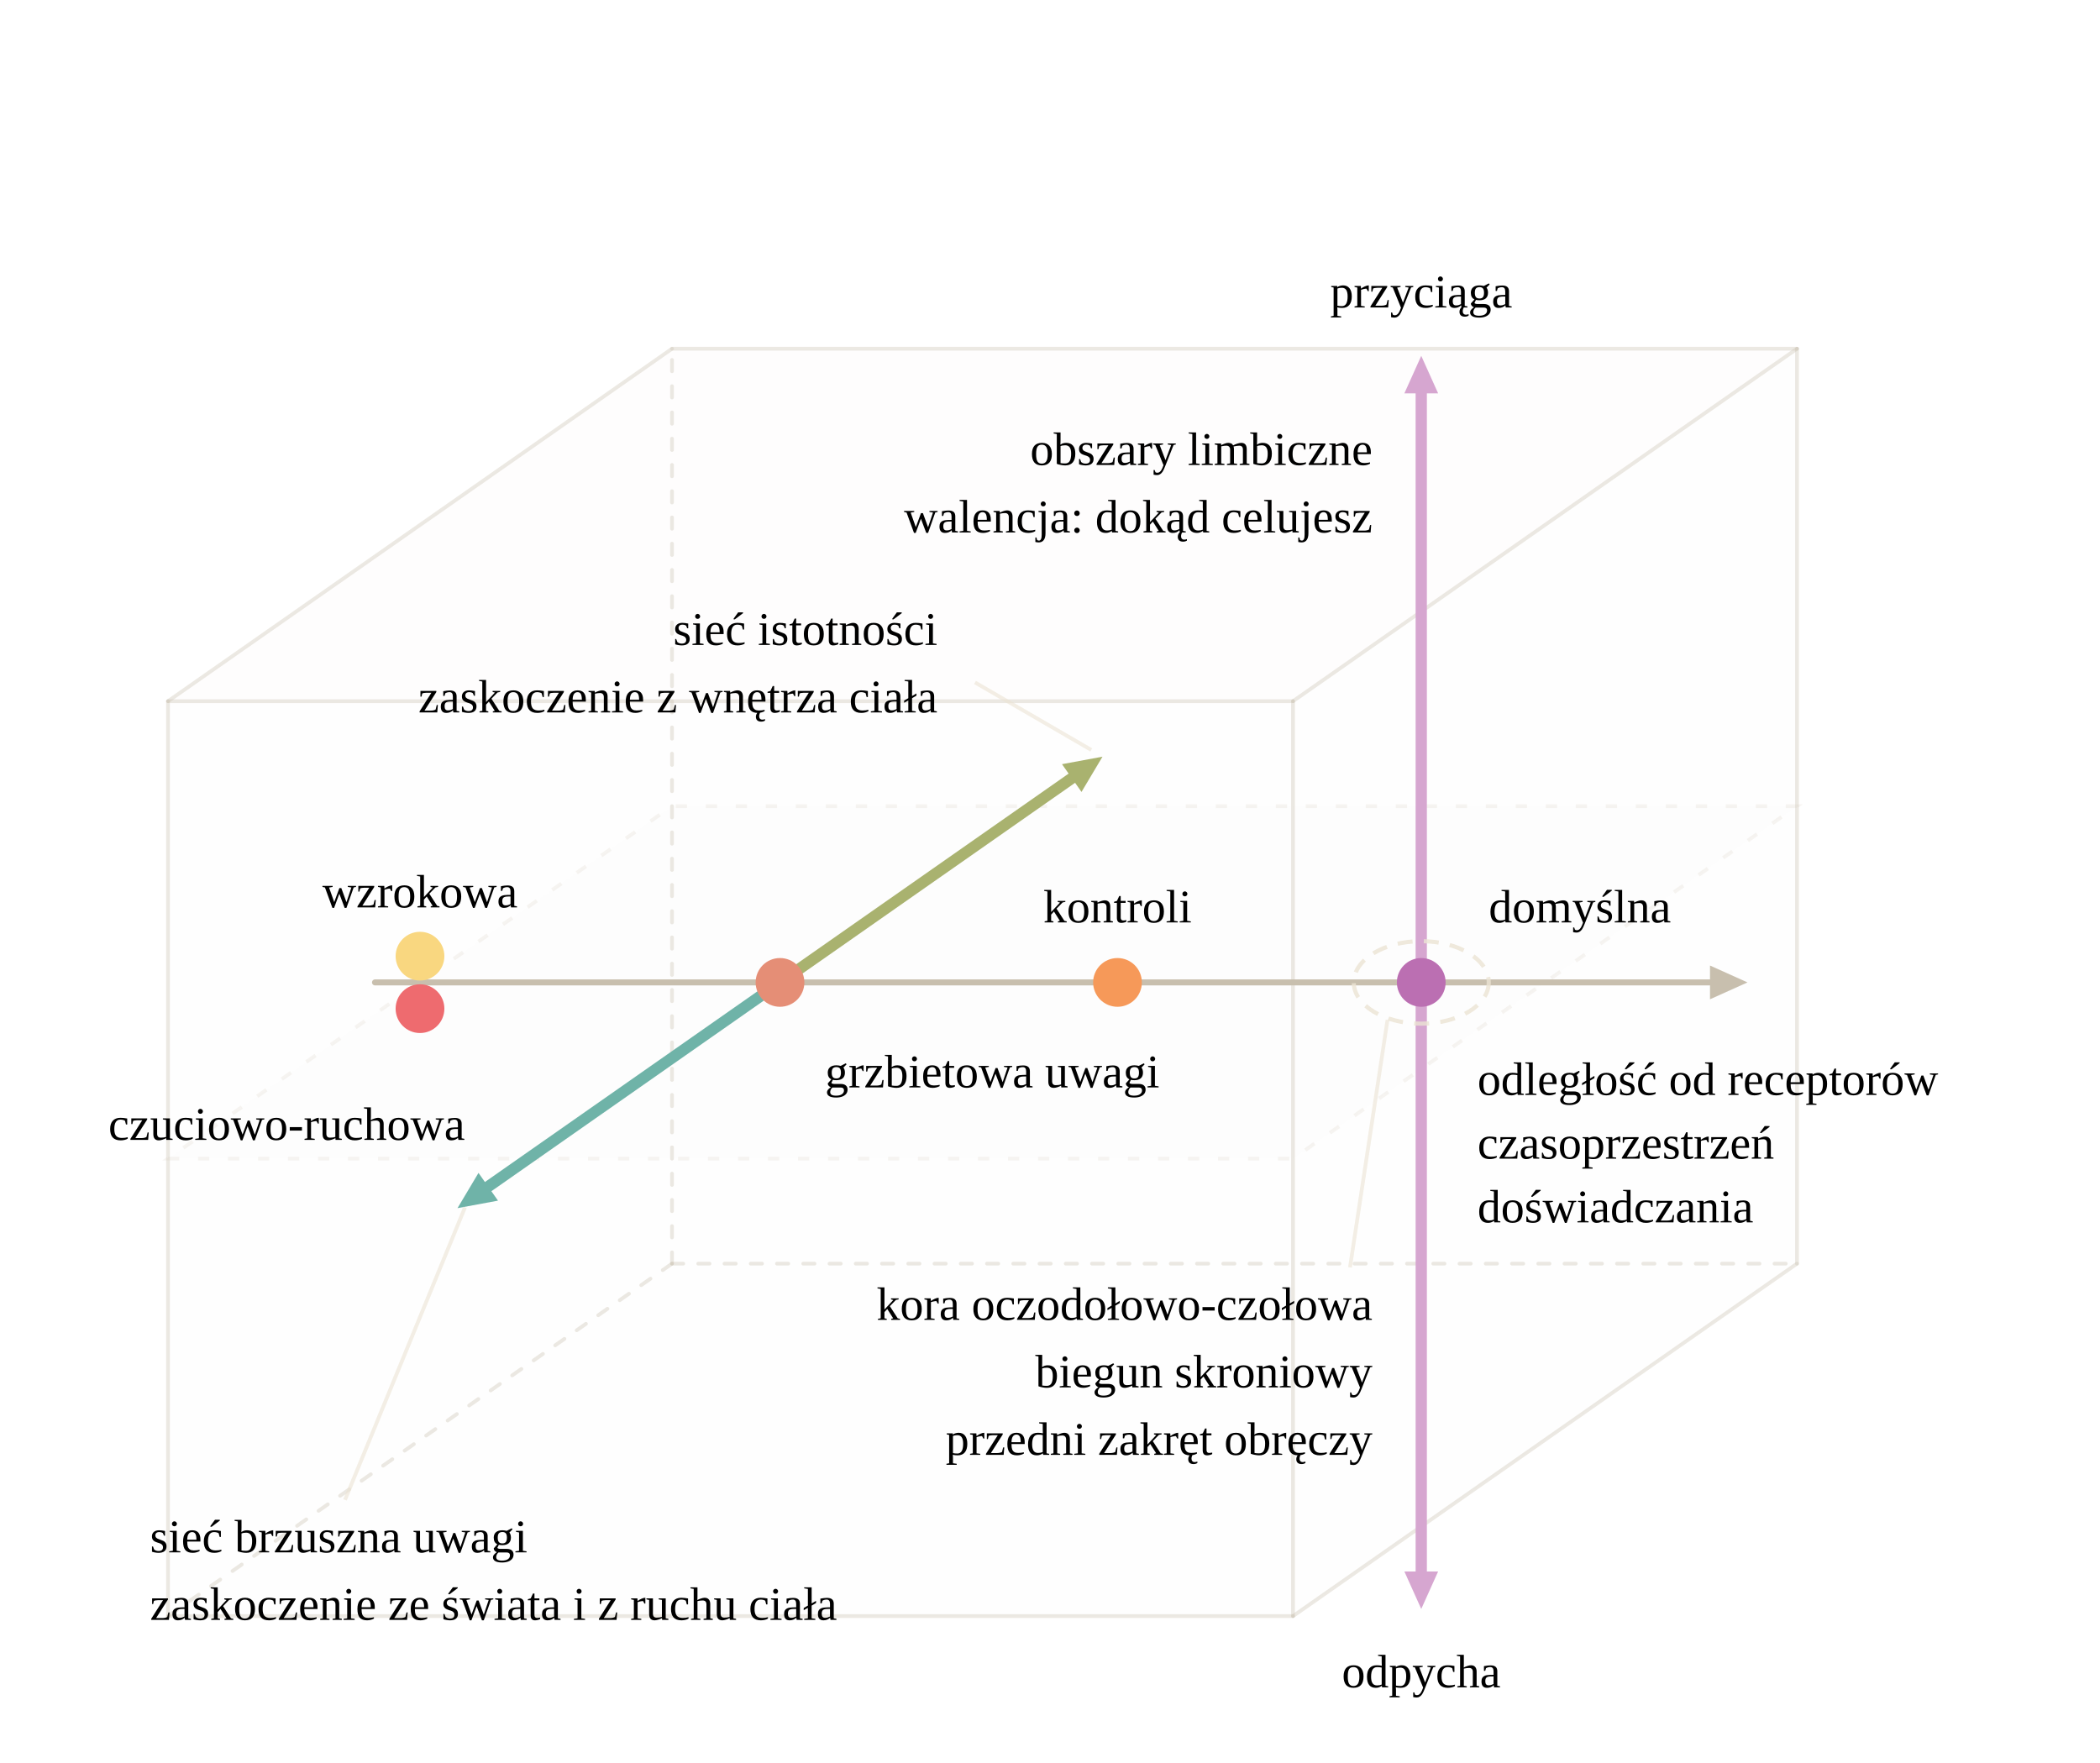
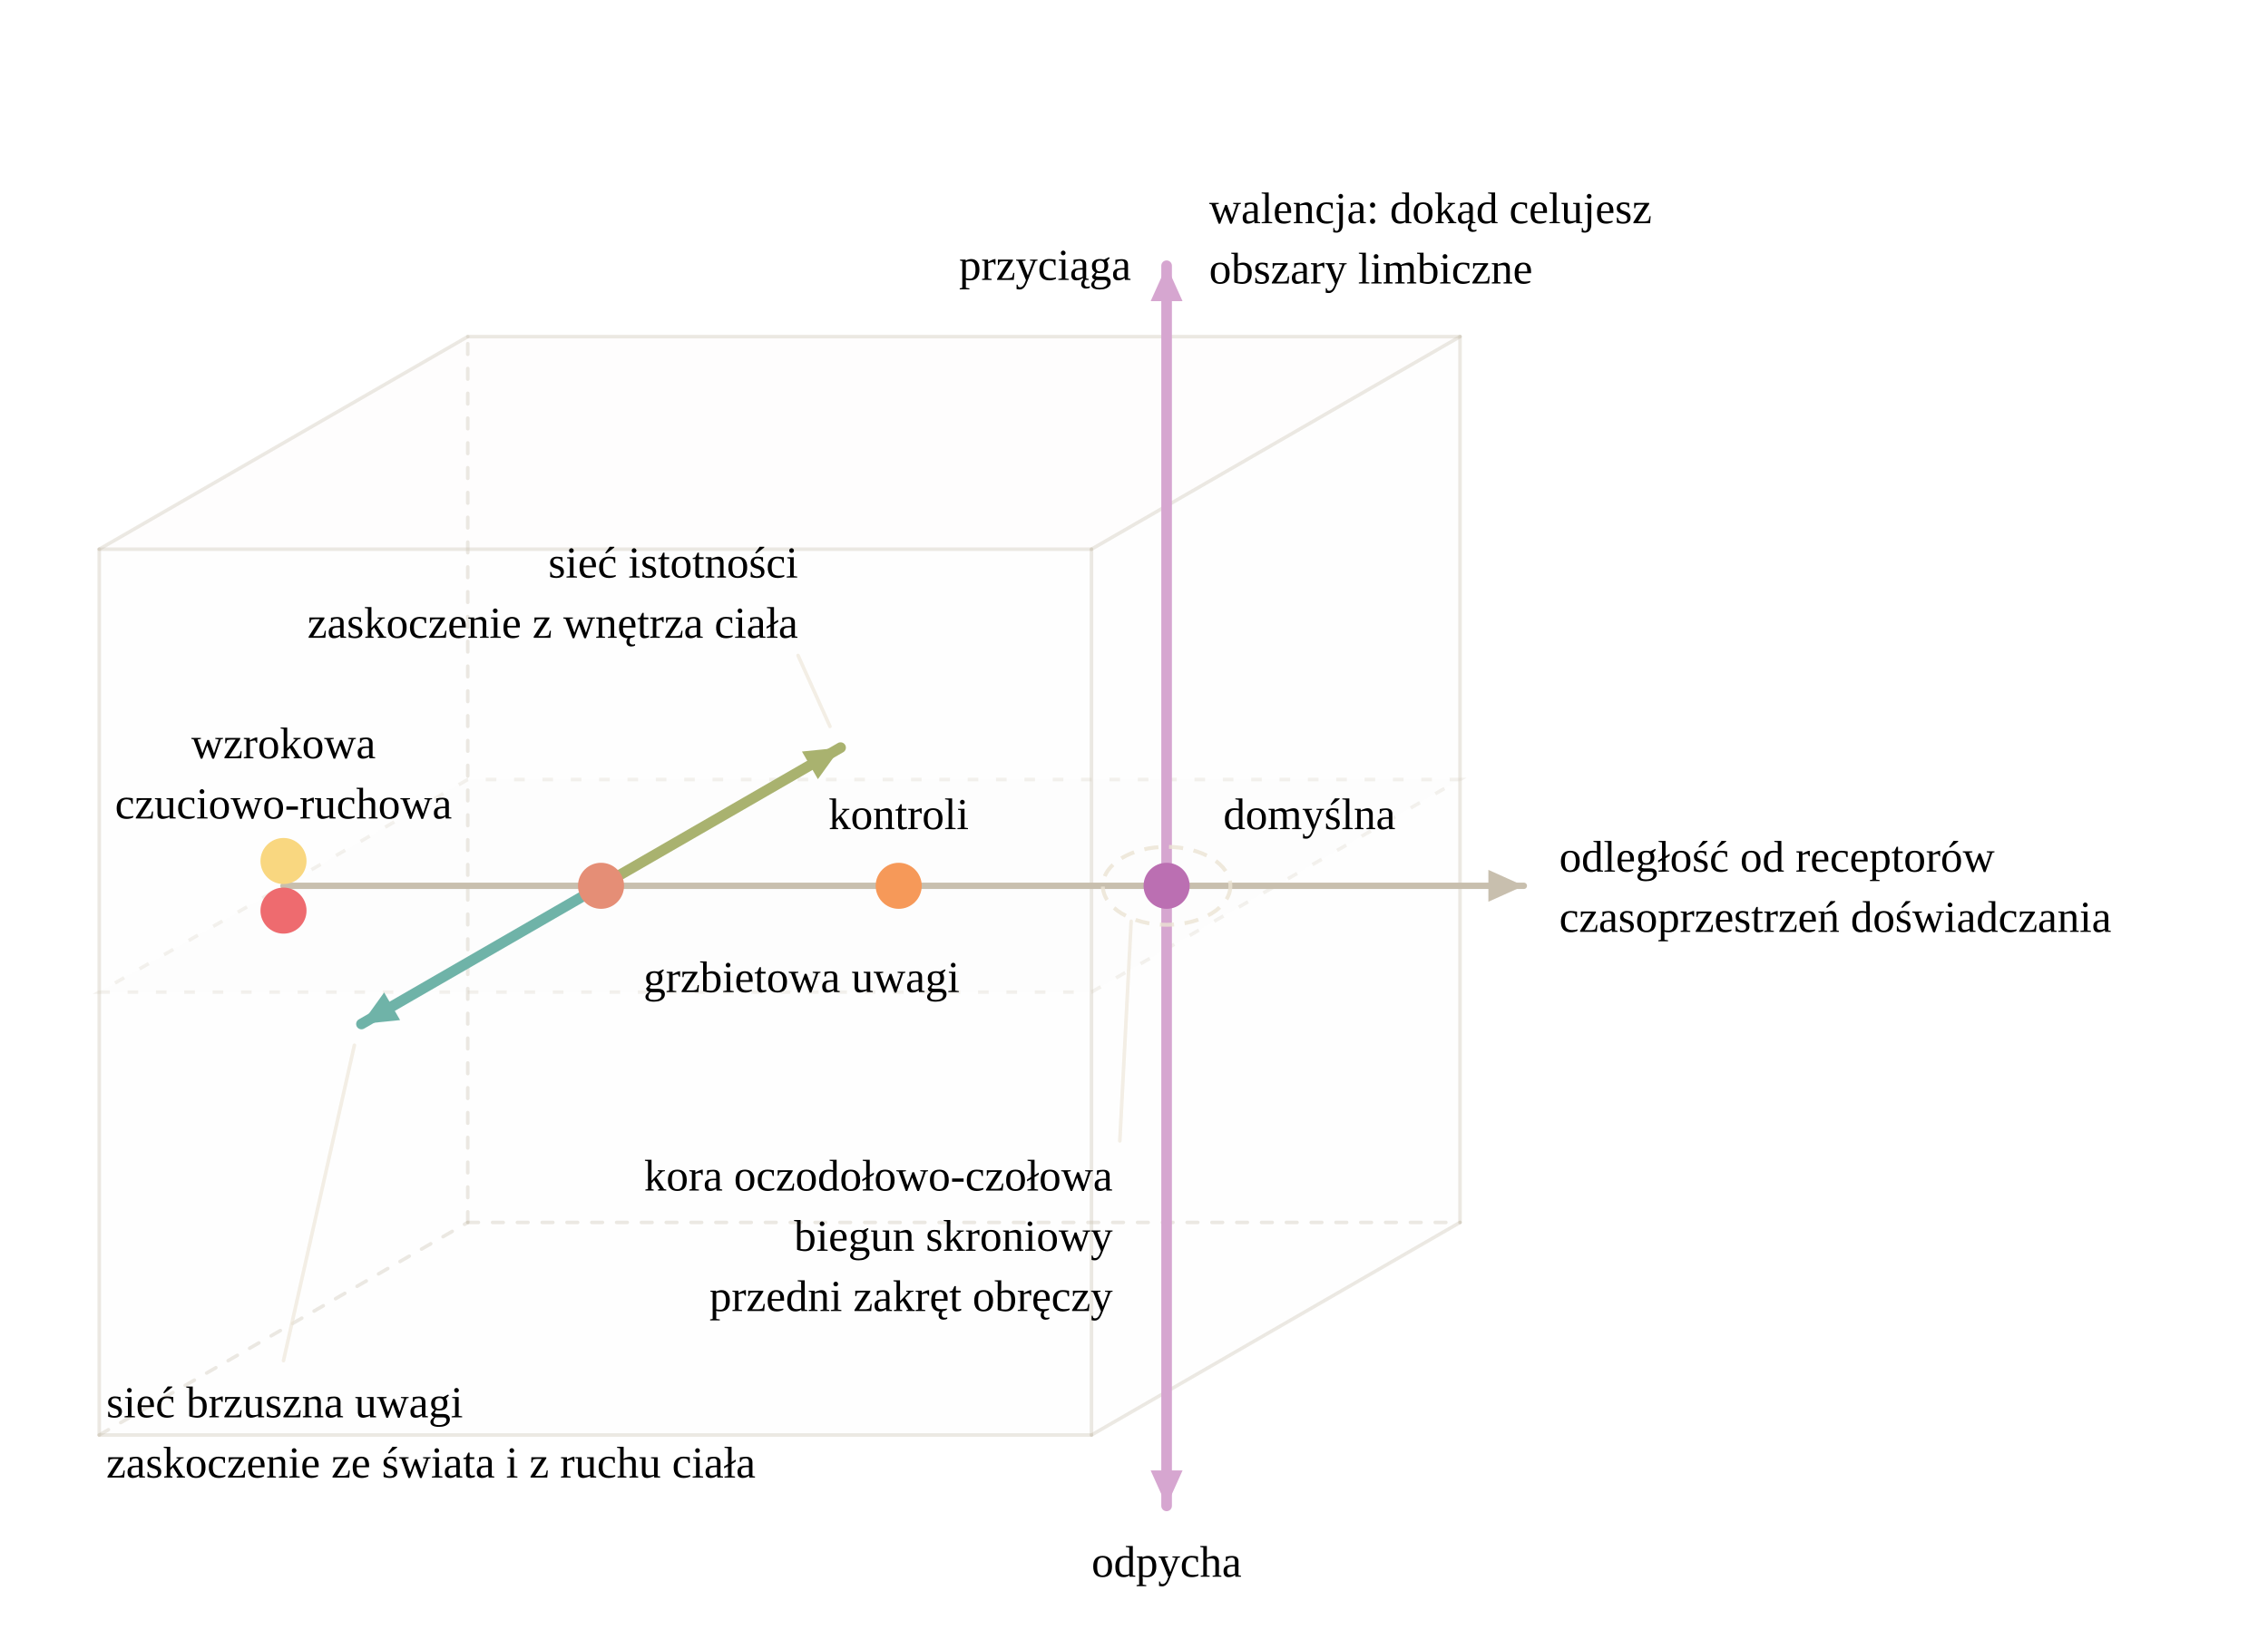
- <svg xmlns="http://www.w3.org/2000/svg" viewBox="0 0 560 470" width="100%" role="img" aria-label="Kostka trzech prostopadłych osi: czasoprzestrzennej, walencji i skutków zaskoczenia" style="display:block">
-   <polygon points="44.8,431.0 344.8,431.0 344.8,187.0 44.8,187.0" fill="rgba(226,221,212,0.025)" />
-   <polygon points="44.8,187.0 344.8,187.0 479.2,93.0 179.2,93.0" fill="rgba(226,221,212,0.04)" />
-   <polygon points="344.8,431.0 479.2,337.0 479.2,93.0 344.8,187.0" fill="rgba(226,221,212,0.03)" />
-   <polygon points="44.8,309.0 344.8,309.0 479.2,215.0 179.2,215.0" fill="rgba(226,221,212,0.03)" stroke="rgba(200,191,174,0.16)" stroke-width="1" stroke-dasharray="3 5" />
-   <line x1="44.8" y1="431.0" x2="179.2" y2="337.0" stroke="rgba(200,191,174,0.34)" stroke-width="1" stroke-linecap="round" stroke-dasharray="3 4" />
-   <line x1="44.8" y1="431.0" x2="44.8" y2="187.0" stroke="rgba(200,191,174,0.34)" stroke-width="1" stroke-linecap="round" />
-   <line x1="44.8" y1="431.0" x2="344.8" y2="431.0" stroke="rgba(200,191,174,0.34)" stroke-width="1" stroke-linecap="round" />
-   <line x1="179.2" y1="337.0" x2="179.2" y2="93.0" stroke="rgba(200,191,174,0.34)" stroke-width="1" stroke-linecap="round" stroke-dasharray="3 4" />
-   <line x1="179.2" y1="337.0" x2="479.2" y2="337.0" stroke="rgba(200,191,174,0.34)" stroke-width="1" stroke-linecap="round" stroke-dasharray="3 4" />
-   <line x1="44.8" y1="187.0" x2="179.2" y2="93.0" stroke="rgba(200,191,174,0.34)" stroke-width="1" stroke-linecap="round" />
-   <line x1="44.8" y1="187.0" x2="344.8" y2="187.0" stroke="rgba(200,191,174,0.34)" stroke-width="1" stroke-linecap="round" />
-   <line x1="179.2" y1="93.0" x2="479.2" y2="93.0" stroke="rgba(200,191,174,0.34)" stroke-width="1" stroke-linecap="round" />
-   <line x1="344.8" y1="431.0" x2="479.2" y2="337.0" stroke="rgba(200,191,174,0.34)" stroke-width="1" stroke-linecap="round" />
-   <line x1="344.8" y1="431.0" x2="344.8" y2="187.0" stroke="rgba(200,191,174,0.34)" stroke-width="1" stroke-linecap="round" />
-   <line x1="479.2" y1="337.0" x2="479.2" y2="93.0" stroke="rgba(200,191,174,0.34)" stroke-width="1" stroke-linecap="round" />
-   <line x1="344.8" y1="187.0" x2="479.2" y2="93.0" stroke="rgba(200,191,174,0.34)" stroke-width="1" stroke-linecap="round" />
-   <line x1="100.0" y1="262.0" x2="457.0" y2="262.0" stroke="#c8bfae" stroke-width="1.6" stroke-linecap="round" />
-   <path d="M 466.0 262.0 L 456.0 266.5 L 456.0 257.5 Z" fill="#c8bfae" />
-   <line x1="127.4" y1="318.4" x2="208.0" y2="262.0" stroke="#6fb3a8" stroke-width="3" stroke-linecap="round" />
-   <line x1="208.0" y1="262.0" x2="288.6" y2="205.6" stroke="#a9b26f" stroke-width="3" stroke-linecap="round" />
-   <path d="M 294.0 201.8 L 288.4 211.2 L 283.2 203.8 Z" fill="#a9b26f" />
-   <path d="M 122.0 322.2 L 127.6 312.8 L 132.8 320.2 Z" fill="#6fb3a8" />
-   <line x1="379.0" y1="103.4" x2="379.0" y2="420.6" stroke="#d6a6d0" stroke-width="3" stroke-linecap="round" />
-   <path d="M 379.0 94.9 L 383.5 104.9 L 374.5 104.9 Z" fill="#d6a6d0" />
-   <path d="M 379.0 429.1 L 374.5 419.1 L 383.5 419.1 Z" fill="#d6a6d0" />
-   <ellipse cx="379.0" cy="262.0" rx="18" ry="11" fill="none" stroke="#ebe3d3" stroke-width="1.1" stroke-dasharray="4 3" opacity=".8" />
-   <circle cx="112.0" cy="269.0" r="6.5" fill="#ee6b6f" />
-   <circle cx="112.0" cy="255.0" r="6.5" fill="#f9d780" />
-   <circle cx="208.0" cy="262.0" r="6.5" fill="#e58e76" />
-   <circle cx="298.0" cy="262.0" r="6.5" fill="#f69959" />
-   <circle cx="379.0" cy="262.0" r="6.5" fill="#bb6fb2" />
-   <text class="et" x="112" y="242" font-size="12.5" text-anchor="middle">wzrokowa</text>
-   <text class="et" x="124" y="304" font-size="12.5" text-anchor="end">czuciowo-ruchowa</text>
-   <text class="et" x="220" y="290" font-size="12.5" text-anchor="start">grzbietowa uwagi</text>
-   <text class="et" x="298" y="246" font-size="12.5" text-anchor="middle">kontroli</text>
-   <text class="et" x="397" y="246" font-size="12.5" text-anchor="start">domyślna</text>
-   <text class="et" x="394" y="292" font-size="12.5" text-anchor="start">odległość od receptorów</text>
-   <text class="et" x="394" y="309" font-size="12.5" text-anchor="start">czasoprzestrzeń</text>
-   <text class="et" x="394" y="326" font-size="12.5" text-anchor="start">doświadczania</text>
-   <line x1="291" y1="200" x2="260" y2="182" stroke="#ebe3d3" stroke-width="1" opacity=".6" />
-   <text class="et" x="250" y="172" font-size="12.5" text-anchor="end">sieć istotności</text>
-   <text class="et" x="250" y="190" font-size="12.5" text-anchor="end">zaskoczenie z wnętrza ciała</text>
-   <line x1="124" y1="322" x2="92" y2="400" stroke="#ebe3d3" stroke-width="1" opacity=".6" />
-   <text class="et" x="40" y="414" font-size="12.5" text-anchor="start">sieć brzuszna uwagi</text>
-   <text class="et" x="40" y="432" font-size="12.5" text-anchor="start">zaskoczenie ze świata i z ruchu ciała</text>
-   <text class="et" x="379" y="82" font-size="12.5" text-anchor="middle">przyciąga</text>
-   <text class="et" x="379" y="450" font-size="12.5" text-anchor="middle">odpycha</text>
-   <text class="et" x="366" y="124" font-size="12.5" text-anchor="end">obszary limbiczne</text>
-   <text class="et" x="366" y="142" font-size="12.5" text-anchor="end">walencja: dokąd celujesz</text>
-   <line x1="370" y1="272" x2="360" y2="338" stroke="#ebe3d3" stroke-width="1" opacity=".6" />
-   <text class="et" x="366" y="352" font-size="12.5" text-anchor="end">kora oczodołowo-czołowa</text>
-   <text class="et" x="366" y="370" font-size="12.5" text-anchor="end">biegun skroniowy</text>
-   <text class="et" x="366" y="388" font-size="12.5" text-anchor="end">przedni zakręt obręczy</text>
+ <svg xmlns="http://www.w3.org/2000/svg" viewBox="0 0 640 460" width="100%" role="img" aria-label="Kostka trzech prostopadłych osi: czasoprzestrzennej, walencji i skutków zaskoczenia" style="display:block">
+   <polygon points="28,405 308,405 308,155 28,155" fill="rgba(226,221,212,0.025)" />
+   <polygon points="28,155 308,155 412,95 132,95" fill="rgba(226,221,212,0.04)" />
+   <polygon points="308,405 412,345 412,95 308,155" fill="rgba(226,221,212,0.03)" />
+   <polygon points="28,280 308,280 412,220 132,220" fill="rgba(226,221,212,0.035)" stroke="rgba(200,191,174,0.2)" stroke-width="1" stroke-dasharray="3 5" />
+   <line x1="28" y1="405" x2="132" y2="345" stroke="rgba(200,191,174,0.34)" stroke-width="1" stroke-linecap="round" stroke-dasharray="3 4" />
+   <line x1="28" y1="405" x2="28" y2="155" stroke="rgba(200,191,174,0.34)" stroke-width="1" stroke-linecap="round" />
+   <line x1="28" y1="405" x2="308" y2="405" stroke="rgba(200,191,174,0.34)" stroke-width="1" stroke-linecap="round" />
+   <line x1="132" y1="345" x2="132" y2="95" stroke="rgba(200,191,174,0.34)" stroke-width="1" stroke-linecap="round" stroke-dasharray="3 4" />
+   <line x1="132" y1="345" x2="412" y2="345" stroke="rgba(200,191,174,0.34)" stroke-width="1" stroke-linecap="round" stroke-dasharray="3 4" />
+   <line x1="28" y1="155" x2="132" y2="95" stroke="rgba(200,191,174,0.34)" stroke-width="1" stroke-linecap="round" />
+   <line x1="28" y1="155" x2="308" y2="155" stroke="rgba(200,191,174,0.34)" stroke-width="1" stroke-linecap="round" />
+   <line x1="132" y1="95" x2="412" y2="95" stroke="rgba(200,191,174,0.34)" stroke-width="1" stroke-linecap="round" />
+   <line x1="308" y1="405" x2="412" y2="345" stroke="rgba(200,191,174,0.34)" stroke-width="1" stroke-linecap="round" />
+   <line x1="308" y1="405" x2="308" y2="155" stroke="rgba(200,191,174,0.34)" stroke-width="1" stroke-linecap="round" />
+   <line x1="412" y1="345" x2="412" y2="95" stroke="rgba(200,191,174,0.34)" stroke-width="1" stroke-linecap="round" />
+   <line x1="308" y1="155" x2="412" y2="95" stroke="rgba(200,191,174,0.34)" stroke-width="1" stroke-linecap="round" />
+   <line x1="80" y1="250" x2="430.0" y2="250" stroke="#c8bfae" stroke-width="1.8" stroke-linecap="round" />
+   <path d="M 430.0 250 L 420.0 254.5 L 420.0 245.5 Z" fill="#c8bfae" />
+   <line x1="102.0" y1="289.0" x2="169.6" y2="250" stroke="#6fb3a8" stroke-width="3" stroke-linecap="round" />
+   <line x1="169.6" y1="250" x2="237.2" y2="211.0" stroke="#a9b26f" stroke-width="3" stroke-linecap="round" />
+   <path d="M 237.2 211.0 L 230.8 219.9 L 226.3 212.1 Z" fill="#a9b26f" />
+   <path d="M 102.0 289.0 L 108.4 280.1 L 112.9 287.9 Z" fill="#6fb3a8" />
+   <line x1="329.2" y1="75.0" x2="329.2" y2="425.0" stroke="#d6a6d0" stroke-width="3" stroke-linecap="round" />
+   <path d="M 329.2 75.0 L 333.7 85.0 L 324.7 85.0 Z" fill="#d6a6d0" />
+   <path d="M 329.2 425.0 L 324.7 415.0 L 333.7 415.0 Z" fill="#d6a6d0" />
+   <ellipse cx="329.2" cy="250" rx="18" ry="11" fill="none" stroke="#ebe3d3" stroke-width="1.1" stroke-dasharray="4 3" opacity=".8" />
+   <circle cx="80" cy="243" r="6.5" fill="#f9d780" />
+   <circle cx="80" cy="257" r="6.5" fill="#ee6b6f" />
+   <circle cx="169.6" cy="250" r="6.5" fill="#e58e76" />
+   <circle cx="253.6" cy="250" r="6.5" fill="#f69959" />
+   <circle cx="329.2" cy="250" r="6.5" fill="#bb6fb2" />
+   <text class="et" x="80" y="214" font-size="12.5" text-anchor="middle">wzrokowa</text>
+   <text class="et" x="80" y="231" font-size="12.5" text-anchor="middle">czuciowo-ruchowa</text>
+   <text class="et" x="181.6" y="280" font-size="12.5" text-anchor="start">grzbietowa uwagi</text>
+   <text class="et" x="253.6" y="234" font-size="12.5" text-anchor="middle">kontroli</text>
+   <text class="et" x="345.2" y="234" font-size="12.5" text-anchor="start">domyślna</text>
+   <text class="et" x="440.0" y="246" font-size="12.5" text-anchor="start">odległość od receptorów</text>
+   <text class="et" x="440.0" y="263" font-size="12.5" text-anchor="start">czasoprzestrzeń doświadczania</text>
+   <line x1="234.2" y1="205.0" x2="225.2" y2="185.0" stroke="#ebe3d3" stroke-width="1" stroke-linecap="round" opacity=".6" />
+   <text class="et" x="225.2" y="163.0" font-size="12.5" text-anchor="end">sieć istotności</text>
+   <text class="et" x="225.2" y="180.0" font-size="12.5" text-anchor="end">zaskoczenie z wnętrza ciała</text>
+   <line x1="100.0" y1="295.0" x2="80" y2="384" stroke="#ebe3d3" stroke-width="1" stroke-linecap="round" opacity=".6" />
+   <text class="et" x="30" y="400" font-size="12.5" text-anchor="start">sieć brzuszna uwagi</text>
+   <text class="et" x="30" y="417" font-size="12.5" text-anchor="start">zaskoczenie ze świata i z ruchu ciała</text>
+   <text class="et" x="319.2" y="79.0" font-size="12.5" text-anchor="end">przyciąga</text>
+   <text class="et" x="341.2" y="63.0" font-size="12.5" text-anchor="start">walencja: dokąd celujesz</text>
+   <text class="et" x="341.2" y="80.0" font-size="12.5" text-anchor="start">obszary limbiczne</text>
+   <text class="et" x="329.2" y="445.0" font-size="12.5" text-anchor="middle">odpycha</text>
+   <line x1="319.2" y1="260" x2="316" y2="322" stroke="#ebe3d3" stroke-width="1" stroke-linecap="round" opacity=".6" />
+   <text class="et" x="314" y="336" font-size="12.5" text-anchor="end">kora oczodołowo-czołowa</text>
+   <text class="et" x="314" y="353" font-size="12.5" text-anchor="end">biegun skroniowy</text>
+   <text class="et" x="314" y="370" font-size="12.5" text-anchor="end">przedni zakręt obręczy</text>
</svg>
